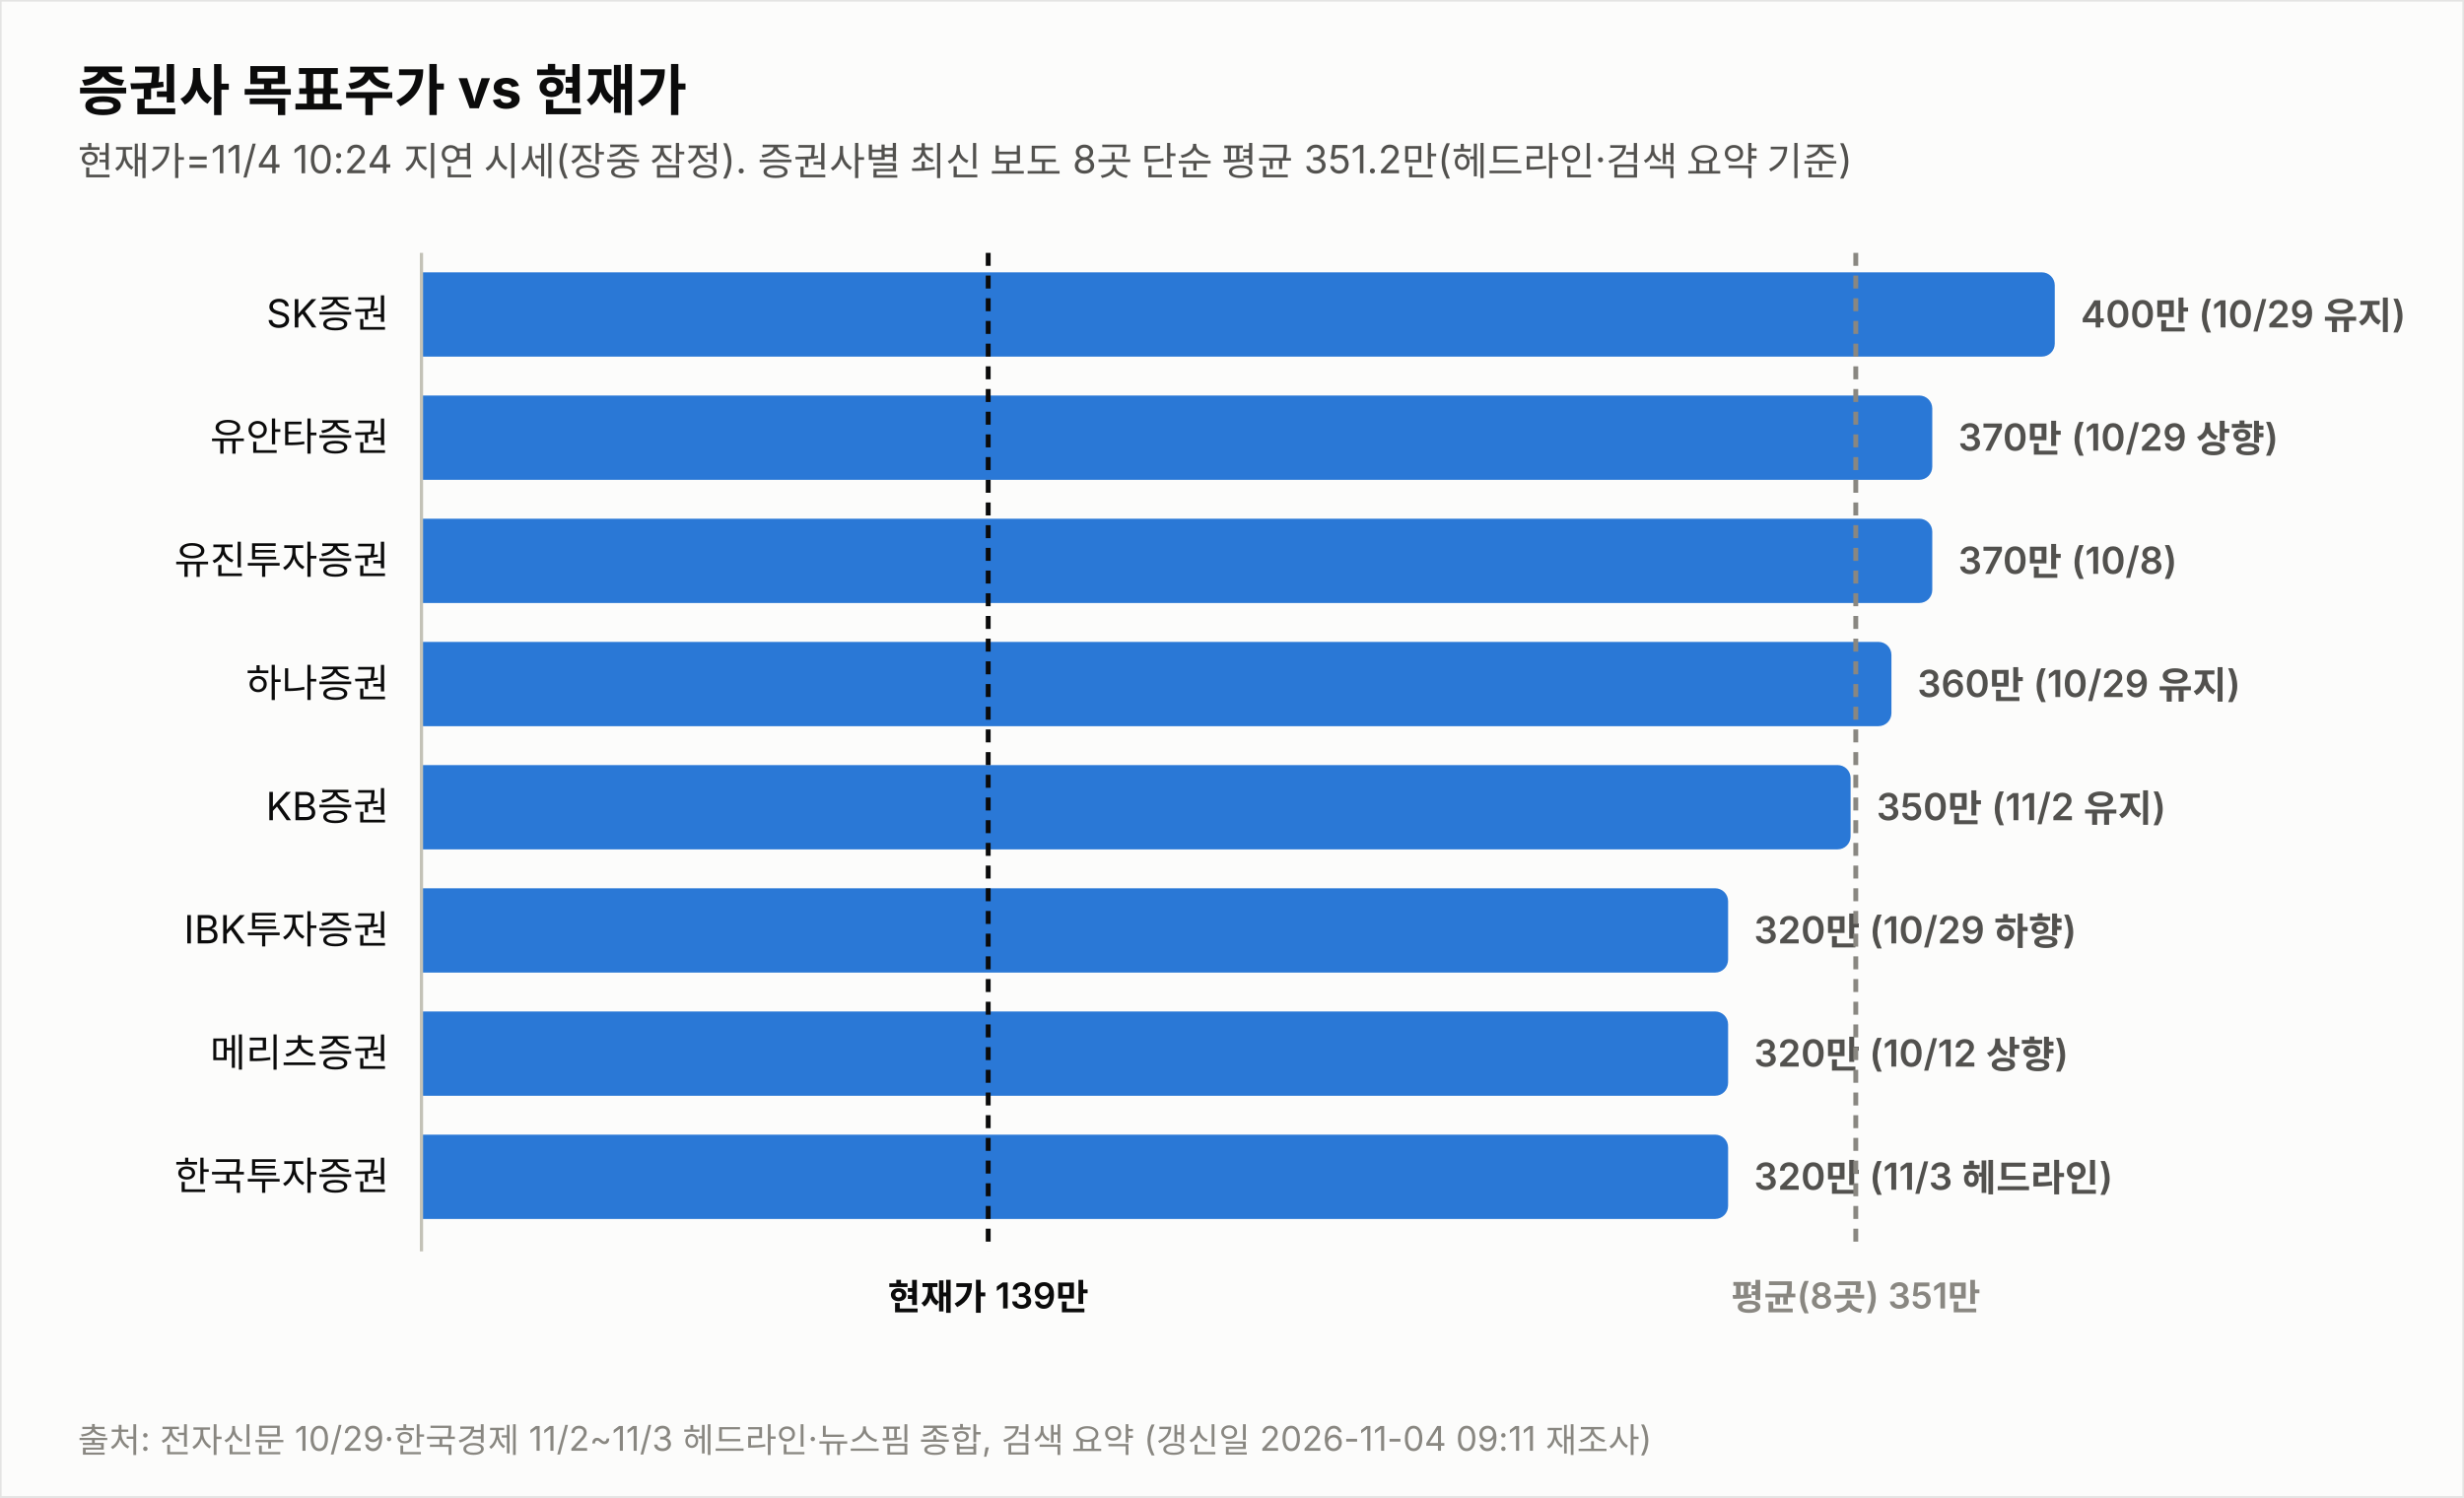
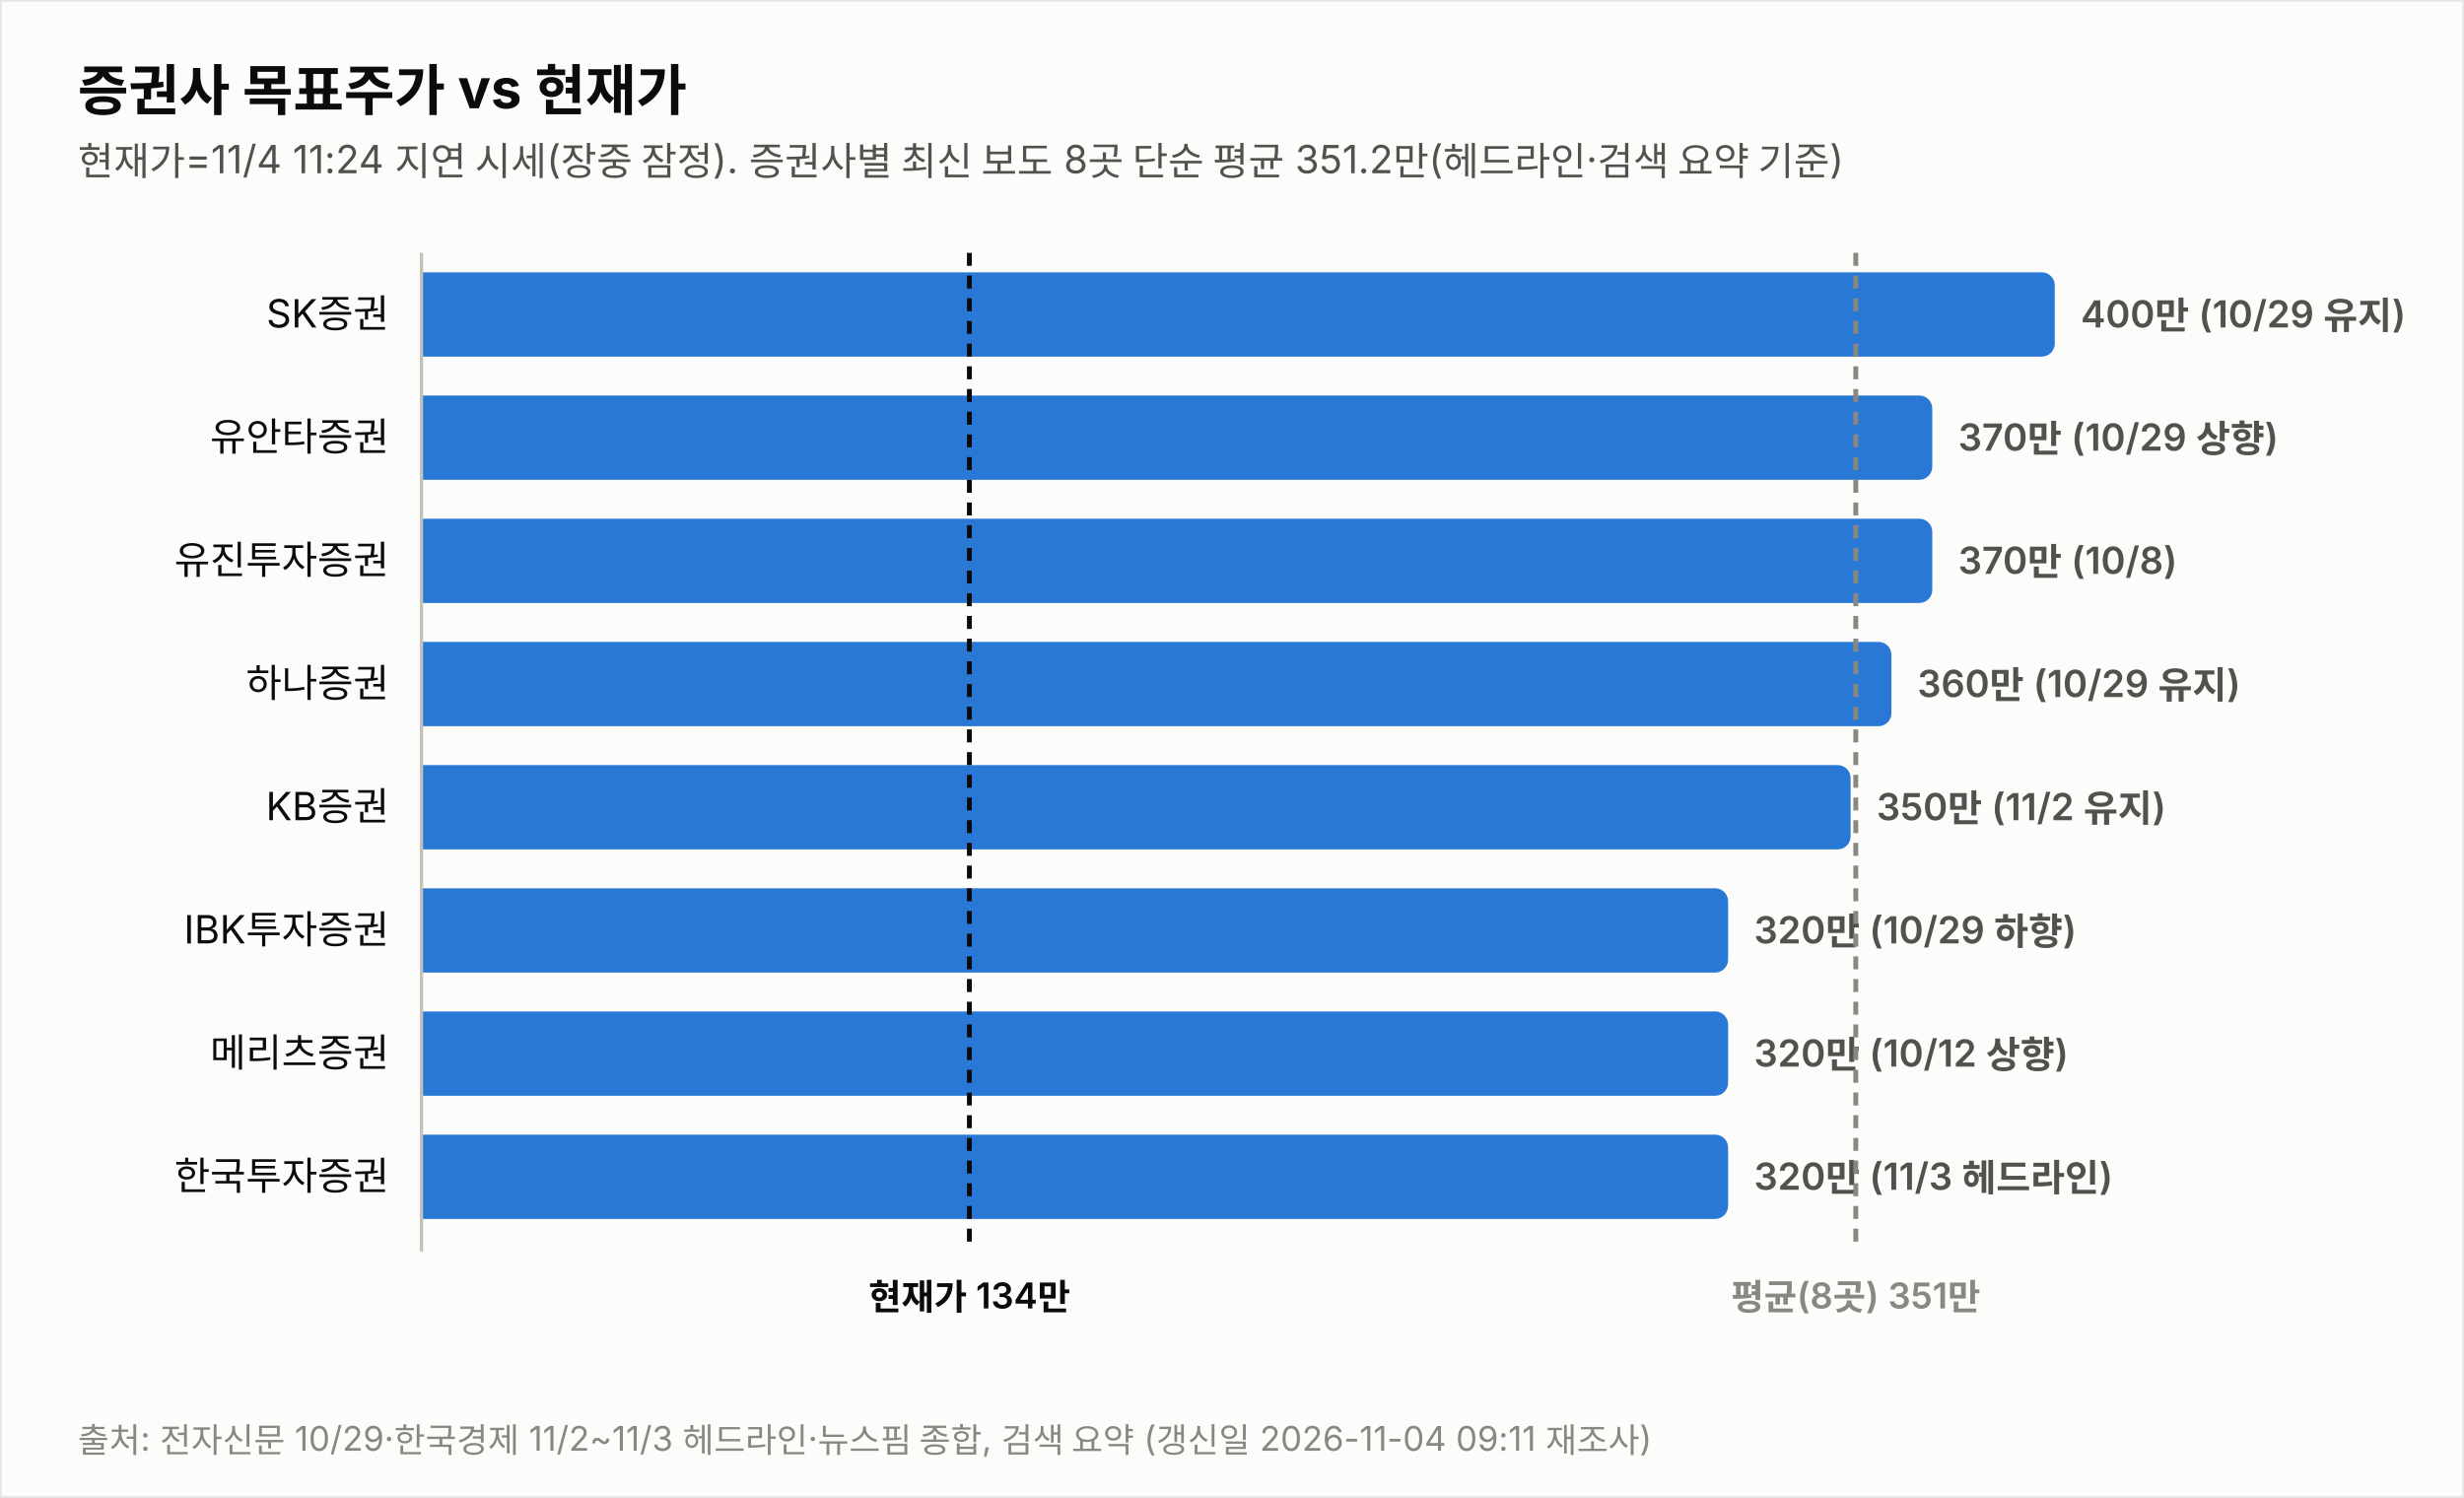
<svg xmlns="http://www.w3.org/2000/svg" width="760" height="462" viewBox="0 0 760 462" font-family="system-ui,-apple-system,&quot;Segoe UI&quot;,&quot;Malgun Gothic&quot;,&quot;Apple SD Gothic Neo&quot;,sans-serif">
  <rect width="760" height="462" fill="#fcfcfb" stroke="rgba(11,11,11,0.10)" />
  <text x="24" y="34" font-size="17" font-weight="700" fill="#0b0b0b">증권사 목표주가 vs 현재가</text>
-   <text x="24" y="54" font-size="12" fill="#52514e">현재가=11/4 10:24 지연 시세(장중 잠정). 증권사별 최신 보도 8곳 단순 평균 351.2만(헤드라인·검색 요약 기준)</text>
+   <text x="24" y="54" font-size="12" fill="#52514e">현재가=11/4 11:24 지연 시세(장중 잠정). 증권사별 최신 보도 8곳 단순 평균 351.2만(헤드라인·검색 요약 기준)</text>
  <text x="120" y="101.0" font-size="12" fill="#0b0b0b" text-anchor="end">SK증권</text>
  <path d="M130,84 h499.774 a4,4 0 0 1 4,4 v18 a4,4 0 0 1 -4,4 h-499.774 z" fill="#2a78d6" opacity="1.0" />
  <text x="641.8" y="101.0" font-size="11.5" font-weight="600" fill="#52514e" style="font-variant-numeric:tabular-nums">400만 (10/29 유지)</text>
  <text x="120" y="139.0" font-size="12" fill="#0b0b0b" text-anchor="end">유안타증권</text>
  <path d="M130,122 h461.991 a4,4 0 0 1 4,4 v18 a4,4 0 0 1 -4,4 h-461.991 z" fill="#2a78d6" opacity="1.0" />
  <text x="604.0" y="139.0" font-size="11.5" font-weight="600" fill="#52514e" style="font-variant-numeric:tabular-nums">370만 (10/29 상향)</text>
  <text x="120" y="177.0" font-size="12" fill="#0b0b0b" text-anchor="end">유진투자증권</text>
  <path d="M130,160 h461.991 a4,4 0 0 1 4,4 v18 a4,4 0 0 1 -4,4 h-461.991 z" fill="#2a78d6" opacity="1.0" />
  <text x="604.0" y="177.0" font-size="11.5" font-weight="600" fill="#52514e" style="font-variant-numeric:tabular-nums">370만 (10/8)</text>
  <text x="120" y="215.0" font-size="12" fill="#0b0b0b" text-anchor="end">하나증권</text>
  <path d="M130,198 h449.396 a4,4 0 0 1 4,4 v18 a4,4 0 0 1 -4,4 h-449.396 z" fill="#2a78d6" opacity="1.0" />
  <text x="591.4" y="215.0" font-size="11.5" font-weight="600" fill="#52514e" style="font-variant-numeric:tabular-nums">360만 (10/29 유지)</text>
  <text x="120" y="253.0" font-size="12" fill="#0b0b0b" text-anchor="end">KB증권</text>
  <path d="M130,236 h436.802 a4,4 0 0 1 4,4 v18 a4,4 0 0 1 -4,4 h-436.802 z" fill="#2a78d6" opacity="1.0" />
  <text x="578.8" y="253.0" font-size="11.5" font-weight="600" fill="#52514e" style="font-variant-numeric:tabular-nums">350만 (11/2 유지)</text>
  <text x="120" y="291.0" font-size="12" fill="#0b0b0b" text-anchor="end">IBK투자증권</text>
  <path d="M130,274 h399.019 a4,4 0 0 1 4,4 v18 a4,4 0 0 1 -4,4 h-399.019 z" fill="#2a78d6" opacity="1.0" />
  <text x="541.0" y="291.0" font-size="11.5" font-weight="600" fill="#52514e" style="font-variant-numeric:tabular-nums">320만 (10/29 하향)</text>
  <text x="120" y="329.0" font-size="12" fill="#0b0b0b" text-anchor="end">메리츠증권</text>
  <path d="M130,312 h399.019 a4,4 0 0 1 4,4 v18 a4,4 0 0 1 -4,4 h-399.019 z" fill="#2a78d6" opacity="1.0" />
  <text x="541.0" y="329.0" font-size="11.5" font-weight="600" fill="#52514e" style="font-variant-numeric:tabular-nums">320만 (10/12 상향)</text>
  <text x="120" y="367.0" font-size="12" fill="#0b0b0b" text-anchor="end">한국투자증권</text>
  <path d="M130,350 h399.019 a4,4 0 0 1 4,4 v18 a4,4 0 0 1 -4,4 h-399.019 z" fill="#2a78d6" opacity="1.0" />
  <text x="541.0" y="367.0" font-size="11.5" font-weight="600" fill="#52514e" style="font-variant-numeric:tabular-nums">320만 (11/3 헤드라인)</text>
  <line x1="130" y1="78" x2="130" y2="386" stroke="#c3c2b7" stroke-width="1" />
-   <line x1="304.8" y1="78" x2="304.8" y2="386" stroke="#0b0b0b" stroke-width="1.5" stroke-dasharray="4 3" />
-   <text x="304.8" y="404" font-size="11" font-weight="600" fill="#0b0b0b" text-anchor="middle">현재가 139만</text>
+   <line x1="299.0" y1="78" x2="299.0" y2="386" stroke="#0b0b0b" stroke-width="1.5" stroke-dasharray="4 3" />
+   <text x="299.0" y="404" font-size="11" font-weight="600" fill="#0b0b0b" text-anchor="middle">현재가 134만</text>
  <line x1="572.4" y1="78" x2="572.4" y2="386" stroke="#898781" stroke-width="1.5" stroke-dasharray="4 3" />
  <text x="572.4" y="404" font-size="11" font-weight="600" fill="#898781" text-anchor="middle">평균(8곳) 351만</text>
  <text x="24" y="448" font-size="10.5" fill="#898781">출처: 전자신문 10/29·한국경제 11/2~11/3 헤드라인·뉴스핌 종합, 검색 요약 (갱신일 2026-11-04 09:11 재조사)</text>
</svg>
